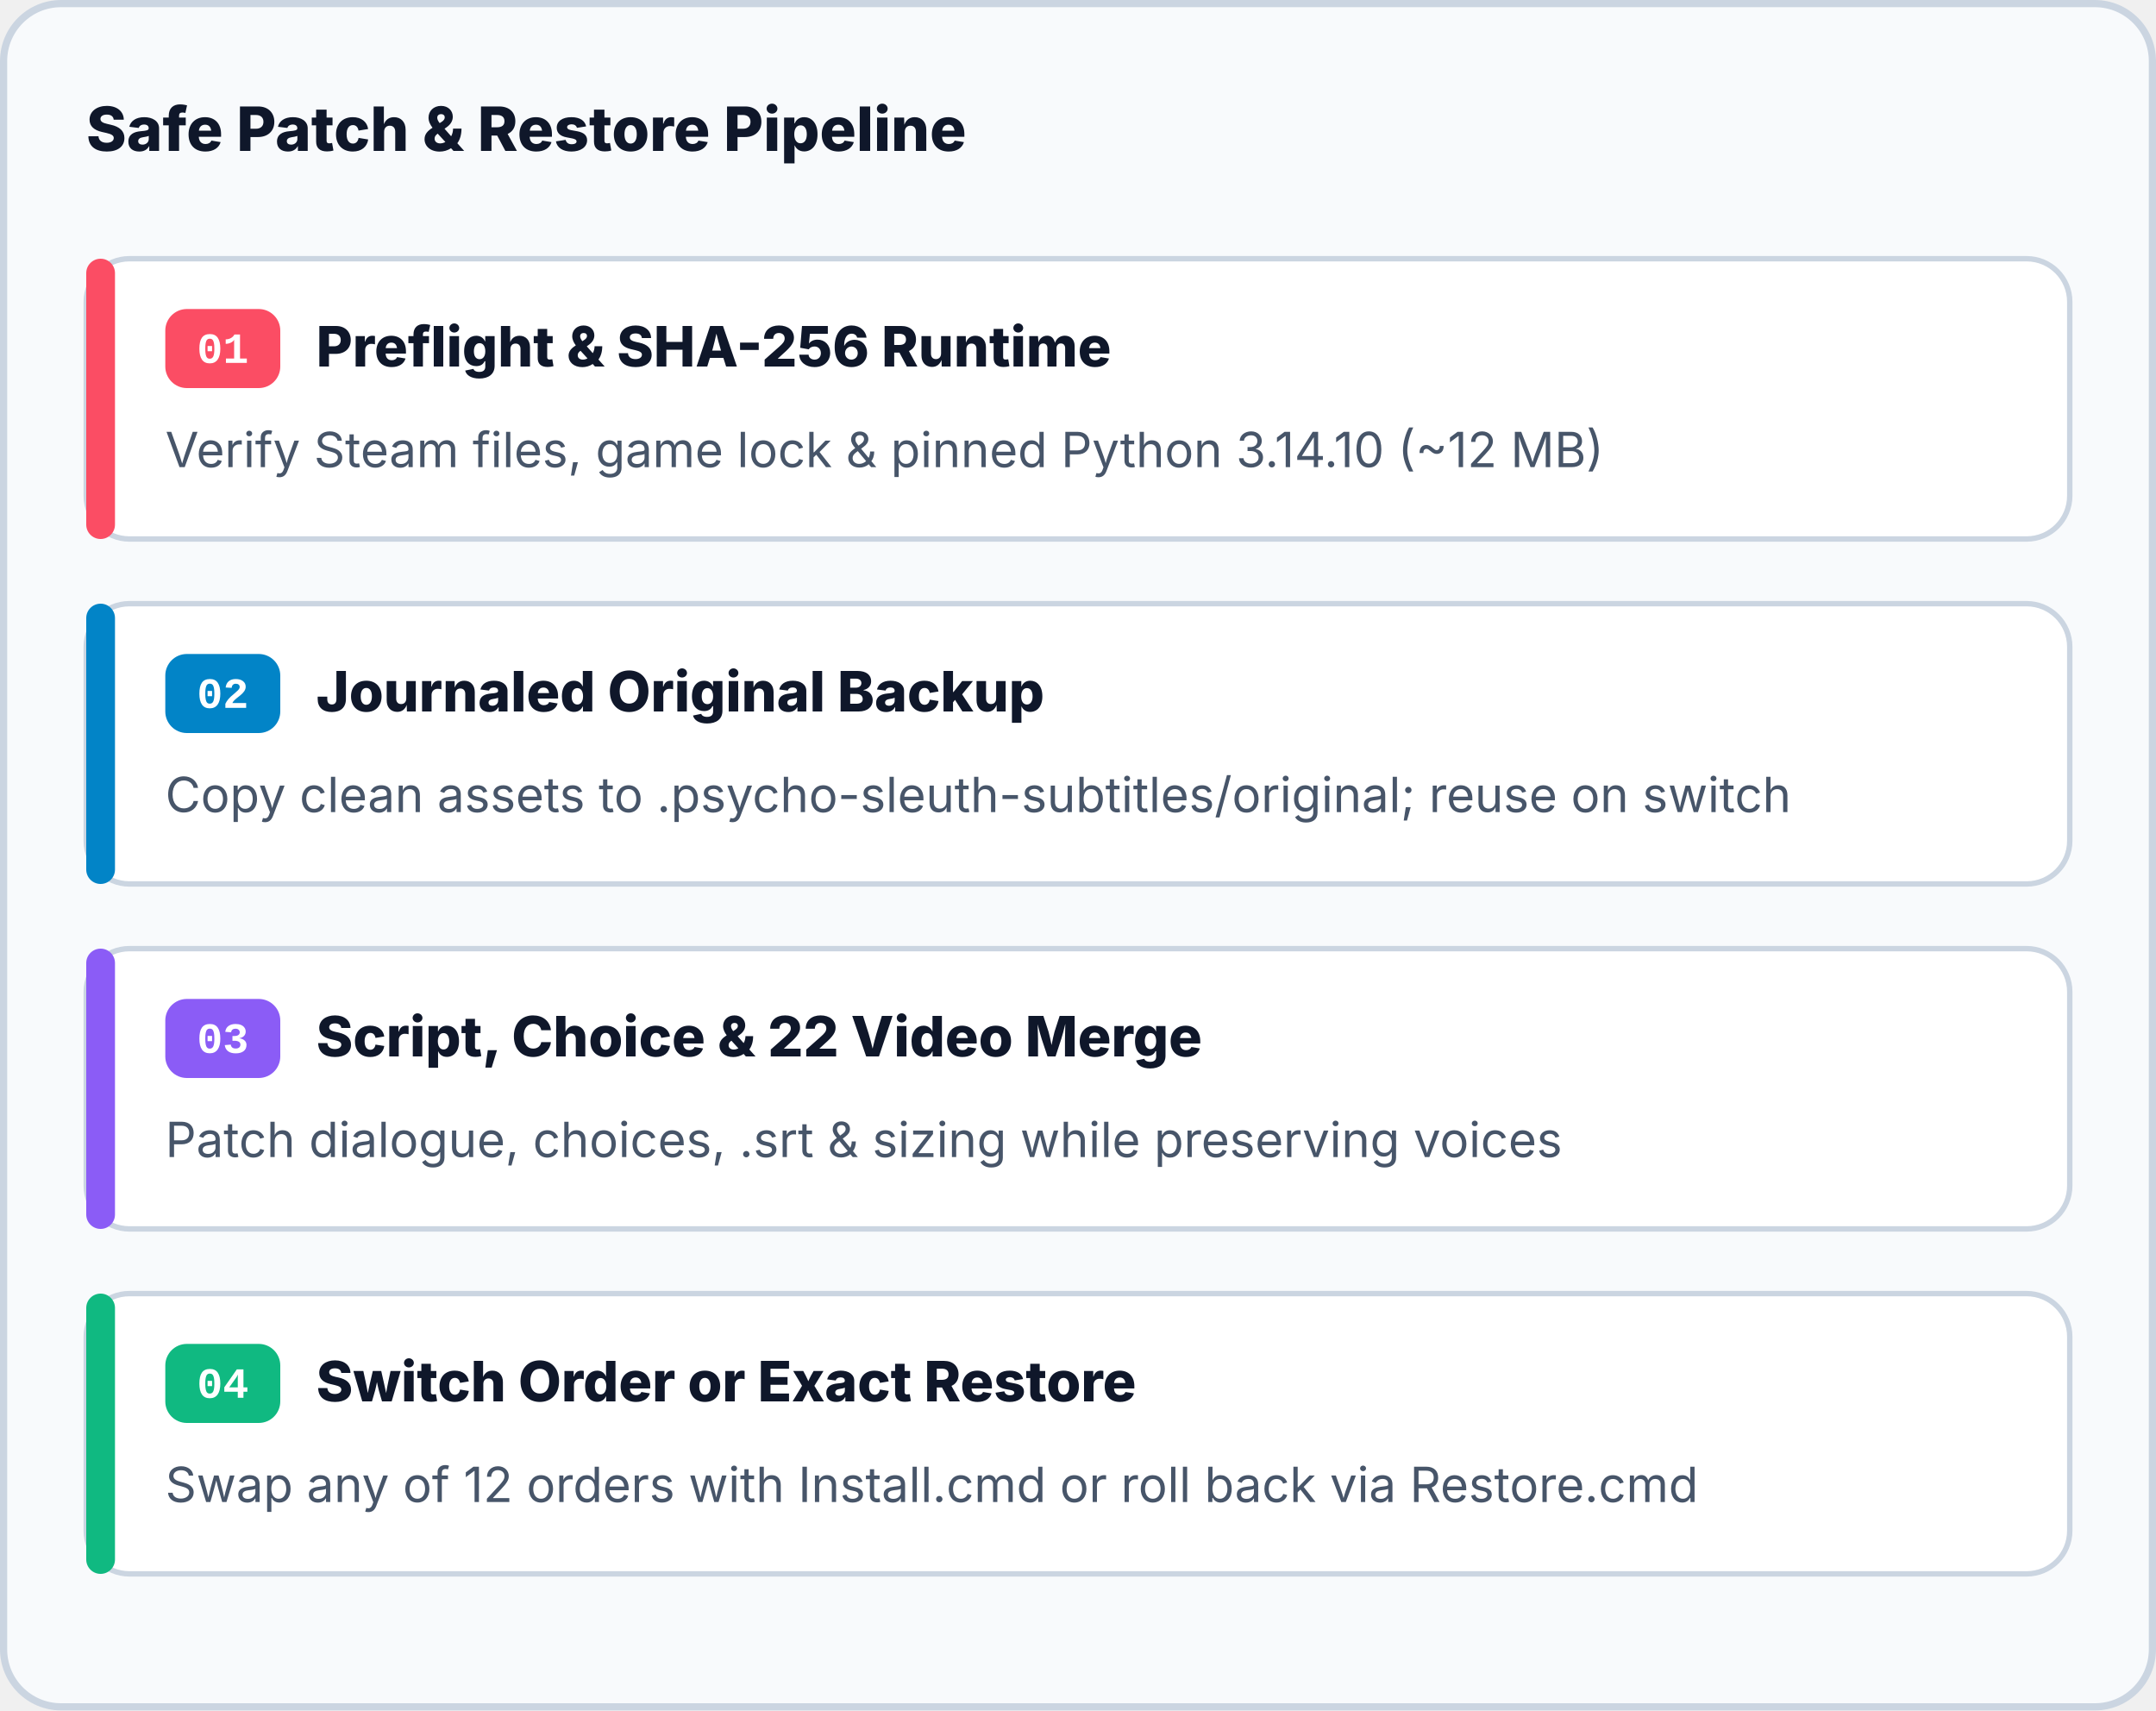
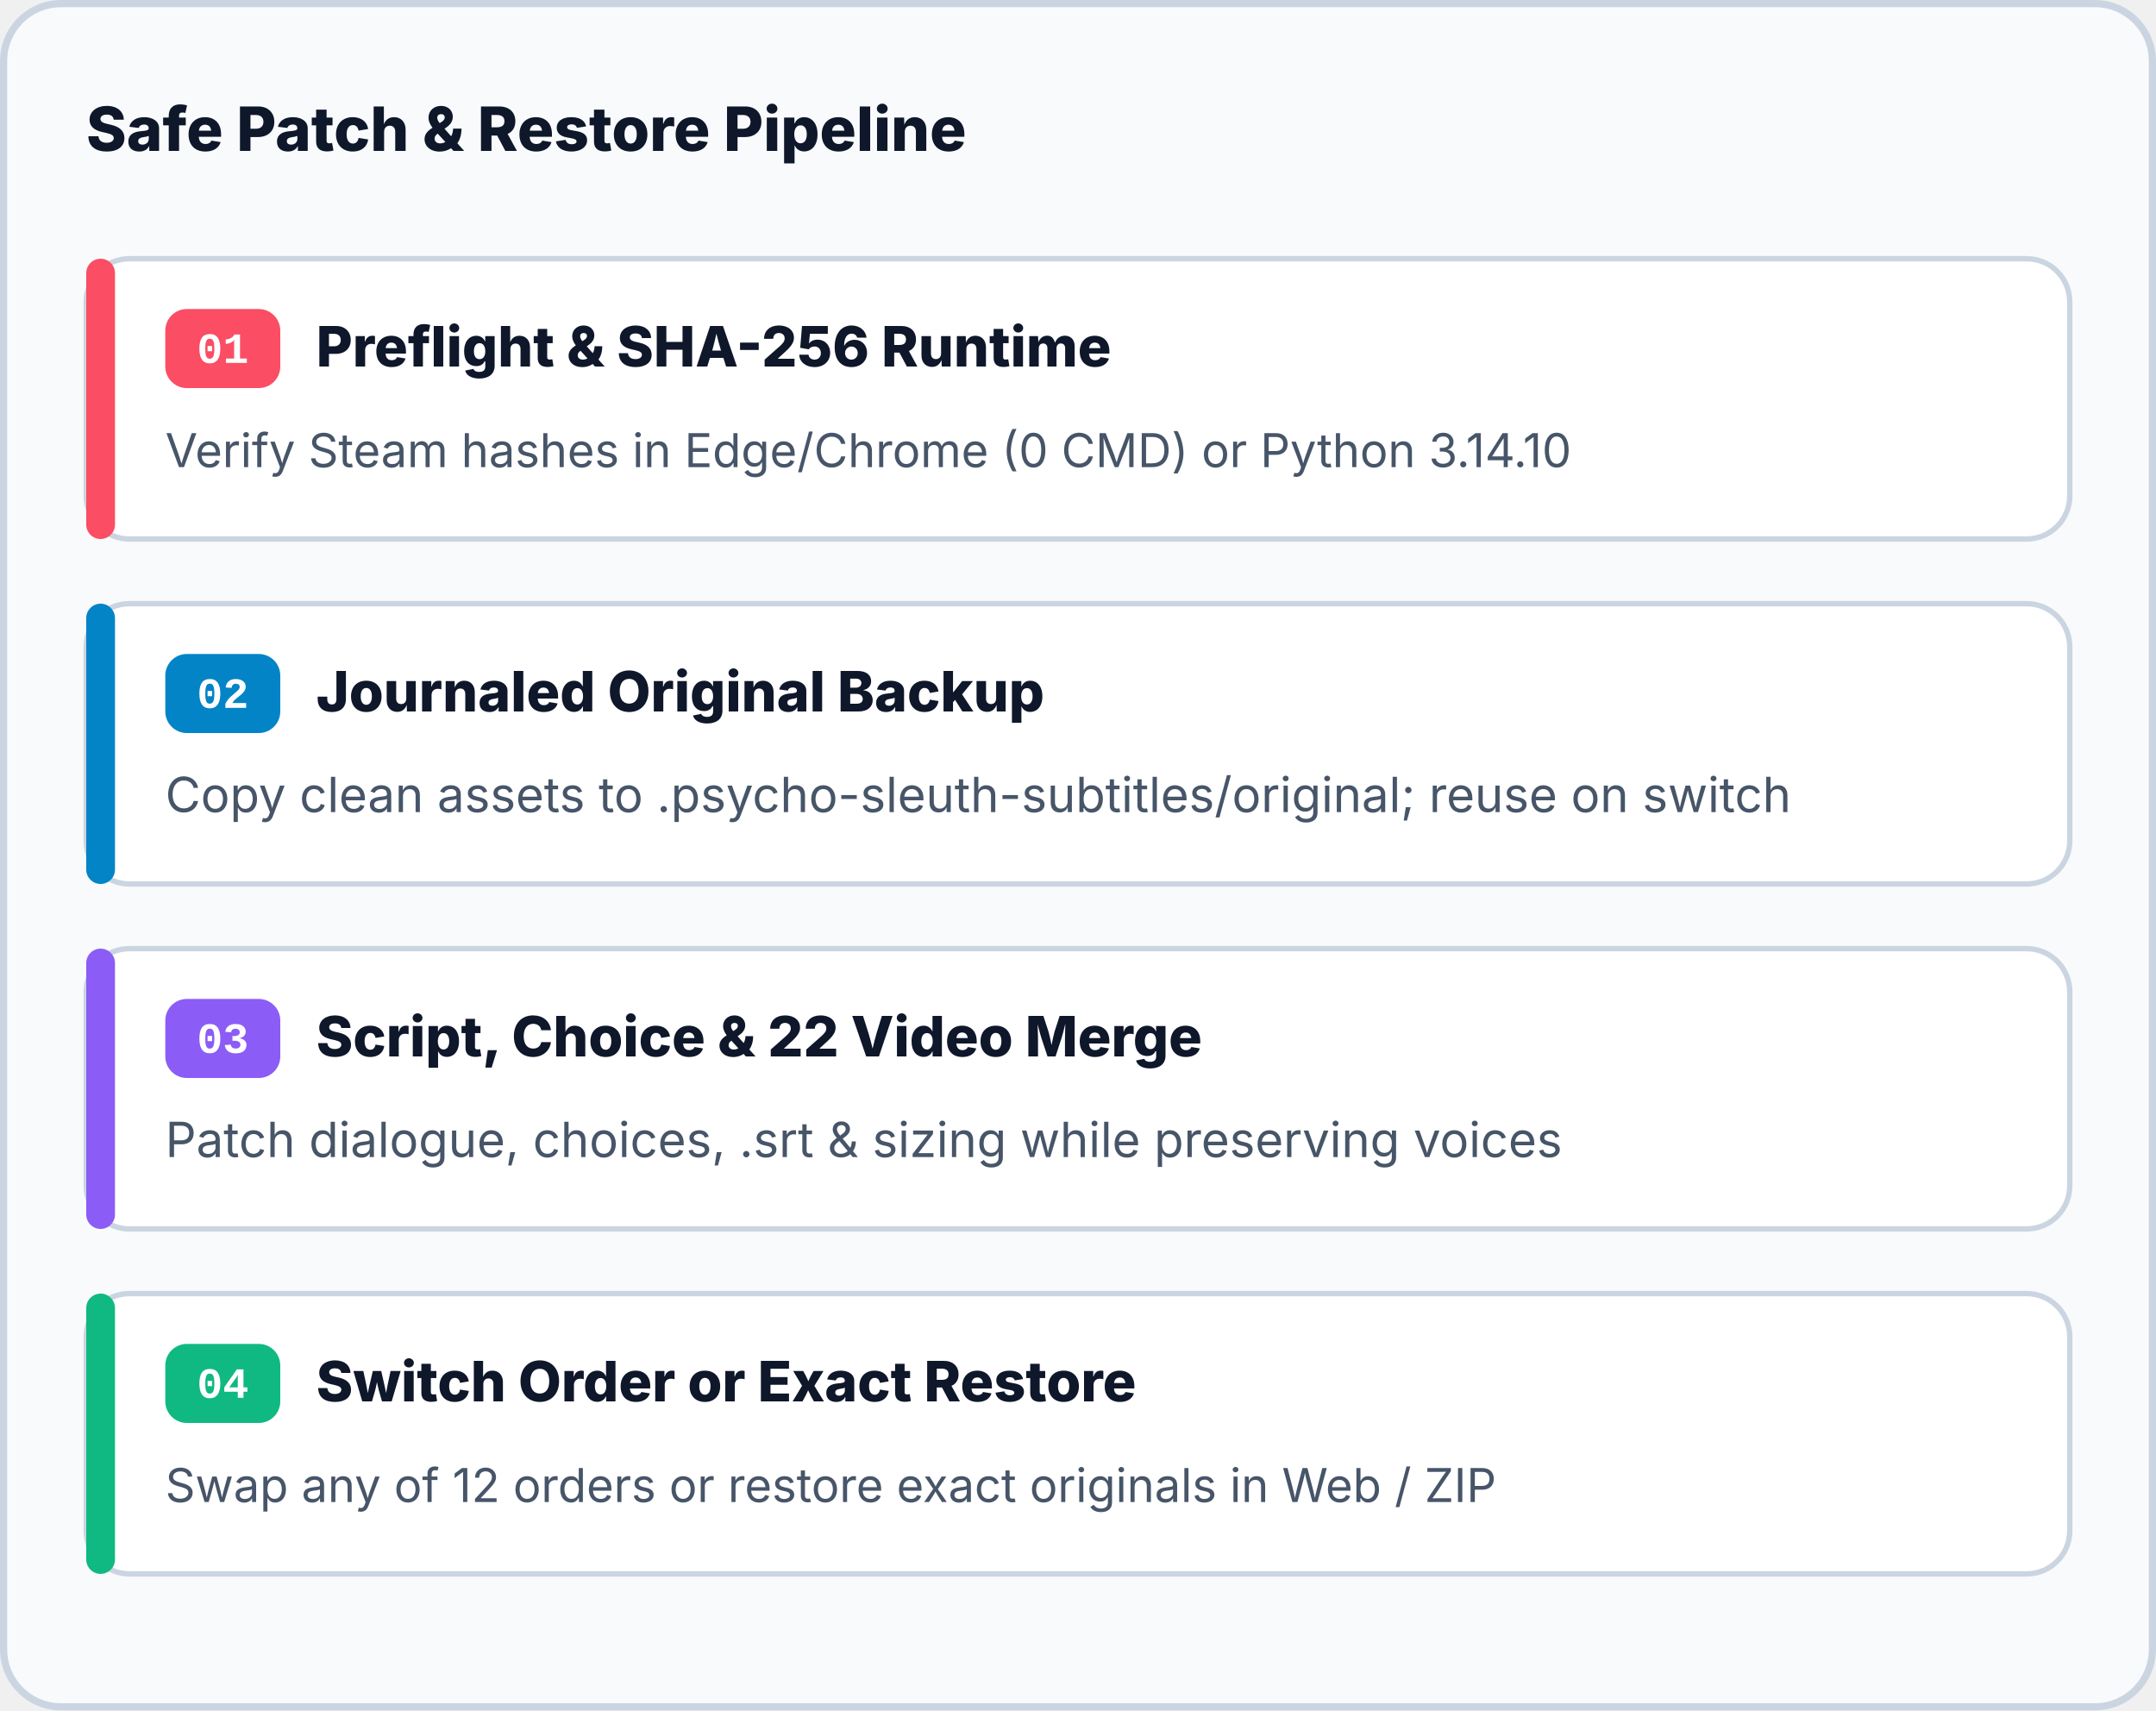
<svg xmlns="http://www.w3.org/2000/svg" width="600" height="476" viewBox="0 0 600 476" role="img" aria-labelledby="title desc">
  <rect x="1" y="1" width="598" height="474" rx="16" fill="#F8FAFC" stroke="#CBD5E1" stroke-width="2" />
  <text x="24" y="42" font-family="'Inter', -apple-system, BlinkMacSystemFont, 'Segoe UI', 'Microsoft YaHei UI', 'Meiryo', sans-serif" font-size="17" font-weight="800" fill="#0F172A">Safe Patch &amp; Restore Pipeline</text>
  <rect x="24" y="72" width="552" height="78" rx="12" fill="#FFFFFF" stroke="#CBD5E1" stroke-width="1.5" />
  <rect x="24" y="72" width="8" height="78" rx="4" fill="#FB4D64" />
  <rect x="46" y="86" width="32" height="22" rx="6" fill="#FB4D64" />
  <text x="62" y="101" text-anchor="middle" font-family="'JetBrains Mono', Consolas, 'Courier New', monospace" font-size="12" font-weight="800" fill="#FFFFFF">01</text>
  <text x="88" y="102" font-family="'Inter', -apple-system, BlinkMacSystemFont, 'Segoe UI', 'Microsoft YaHei UI', 'Meiryo', sans-serif" font-size="15.5" font-weight="800" fill="#0F172A">Preflight &amp; SHA-256 Runtime</text>
-   <text x="46" y="130" font-family="'Inter', -apple-system, BlinkMacSystemFont, 'Segoe UI', 'Microsoft YaHei UI', 'Meiryo', sans-serif" font-size="13.5" fill="#475569">Verify Steam files, game lock &amp; pinned Python 3.14.10 (~12 MB)</text>
+   <text x="46" y="130" font-family="'Inter', -apple-system, BlinkMacSystemFont, 'Segoe UI', 'Microsoft YaHei UI', 'Meiryo', sans-serif" font-size="13" fill="#475569">Verify Steam hashes in Edge/Chrome (0 CMD) or Python 3.14.10</text>
  <rect x="24" y="168" width="552" height="78" rx="12" fill="#FFFFFF" stroke="#CBD5E1" stroke-width="1.5" />
  <rect x="24" y="168" width="8" height="78" rx="4" fill="#0284C7" />
  <rect x="46" y="182" width="32" height="22" rx="6" fill="#0284C7" />
  <text x="62" y="197" text-anchor="middle" font-family="'JetBrains Mono', Consolas, 'Courier New', monospace" font-size="12" font-weight="800" fill="#FFFFFF">02</text>
  <text x="88" y="198" font-family="'Inter', -apple-system, BlinkMacSystemFont, 'Segoe UI', 'Microsoft YaHei UI', 'Meiryo', sans-serif" font-size="15.5" font-weight="800" fill="#0F172A">Journaled Original Backup</text>
  <text x="46" y="226" font-family="'Inter', -apple-system, BlinkMacSystemFont, 'Segoe UI', 'Microsoft YaHei UI', 'Meiryo', sans-serif" font-size="13.5" fill="#475569">Copy clean assets to .psycho-sleuth-subtitles/original; reuse on switch</text>
  <rect x="24" y="264" width="552" height="78" rx="12" fill="#FFFFFF" stroke="#CBD5E1" stroke-width="1.5" />
  <rect x="24" y="264" width="8" height="78" rx="4" fill="#8B5CF6" />
  <rect x="46" y="278" width="32" height="22" rx="6" fill="#8B5CF6" />
  <text x="62" y="293" text-anchor="middle" font-family="'JetBrains Mono', Consolas, 'Courier New', monospace" font-size="12" font-weight="800" fill="#FFFFFF">03</text>
  <text x="88" y="294" font-family="'Inter', -apple-system, BlinkMacSystemFont, 'Segoe UI', 'Microsoft YaHei UI', 'Meiryo', sans-serif" font-size="15.5" font-weight="800" fill="#0F172A">Script, Choice &amp; 22 Video Merge</text>
  <text x="46" y="322" font-family="'Inter', -apple-system, BlinkMacSystemFont, 'Segoe UI', 'Microsoft YaHei UI', 'Meiryo', sans-serif" font-size="13.5" fill="#475569">Patch dialogue, choices, .srt &amp; sizing while preserving voices</text>
  <rect x="24" y="360" width="552" height="78" rx="12" fill="#FFFFFF" stroke="#CBD5E1" stroke-width="1.5" />
  <rect x="24" y="360" width="8" height="78" rx="4" fill="#10B981" />
  <rect x="46" y="374" width="32" height="22" rx="6" fill="#10B981" />
  <text x="62" y="389" text-anchor="middle" font-family="'JetBrains Mono', Consolas, 'Courier New', monospace" font-size="12" font-weight="800" fill="#FFFFFF">04</text>
  <text x="88" y="390" font-family="'Inter', -apple-system, BlinkMacSystemFont, 'Segoe UI', 'Microsoft YaHei UI', 'Meiryo', sans-serif" font-size="15.5" font-weight="800" fill="#0F172A">Switch Order or Exact Restore</text>
-   <text x="46" y="418" font-family="'Inter', -apple-system, BlinkMacSystemFont, 'Segoe UI', 'Microsoft YaHei UI', 'Meiryo', sans-serif" font-size="13.5" fill="#475569">Swap any of 12 orders with Install.cmd or roll back via Restore.cmd</text>
+   <text x="46" y="418" font-family="'Inter', -apple-system, BlinkMacSystemFont, 'Segoe UI', 'Microsoft YaHei UI', 'Meiryo', sans-serif" font-size="13" fill="#475569">Swap any of 12 orders or restore exact originals in Web / ZIP</text>
</svg>
